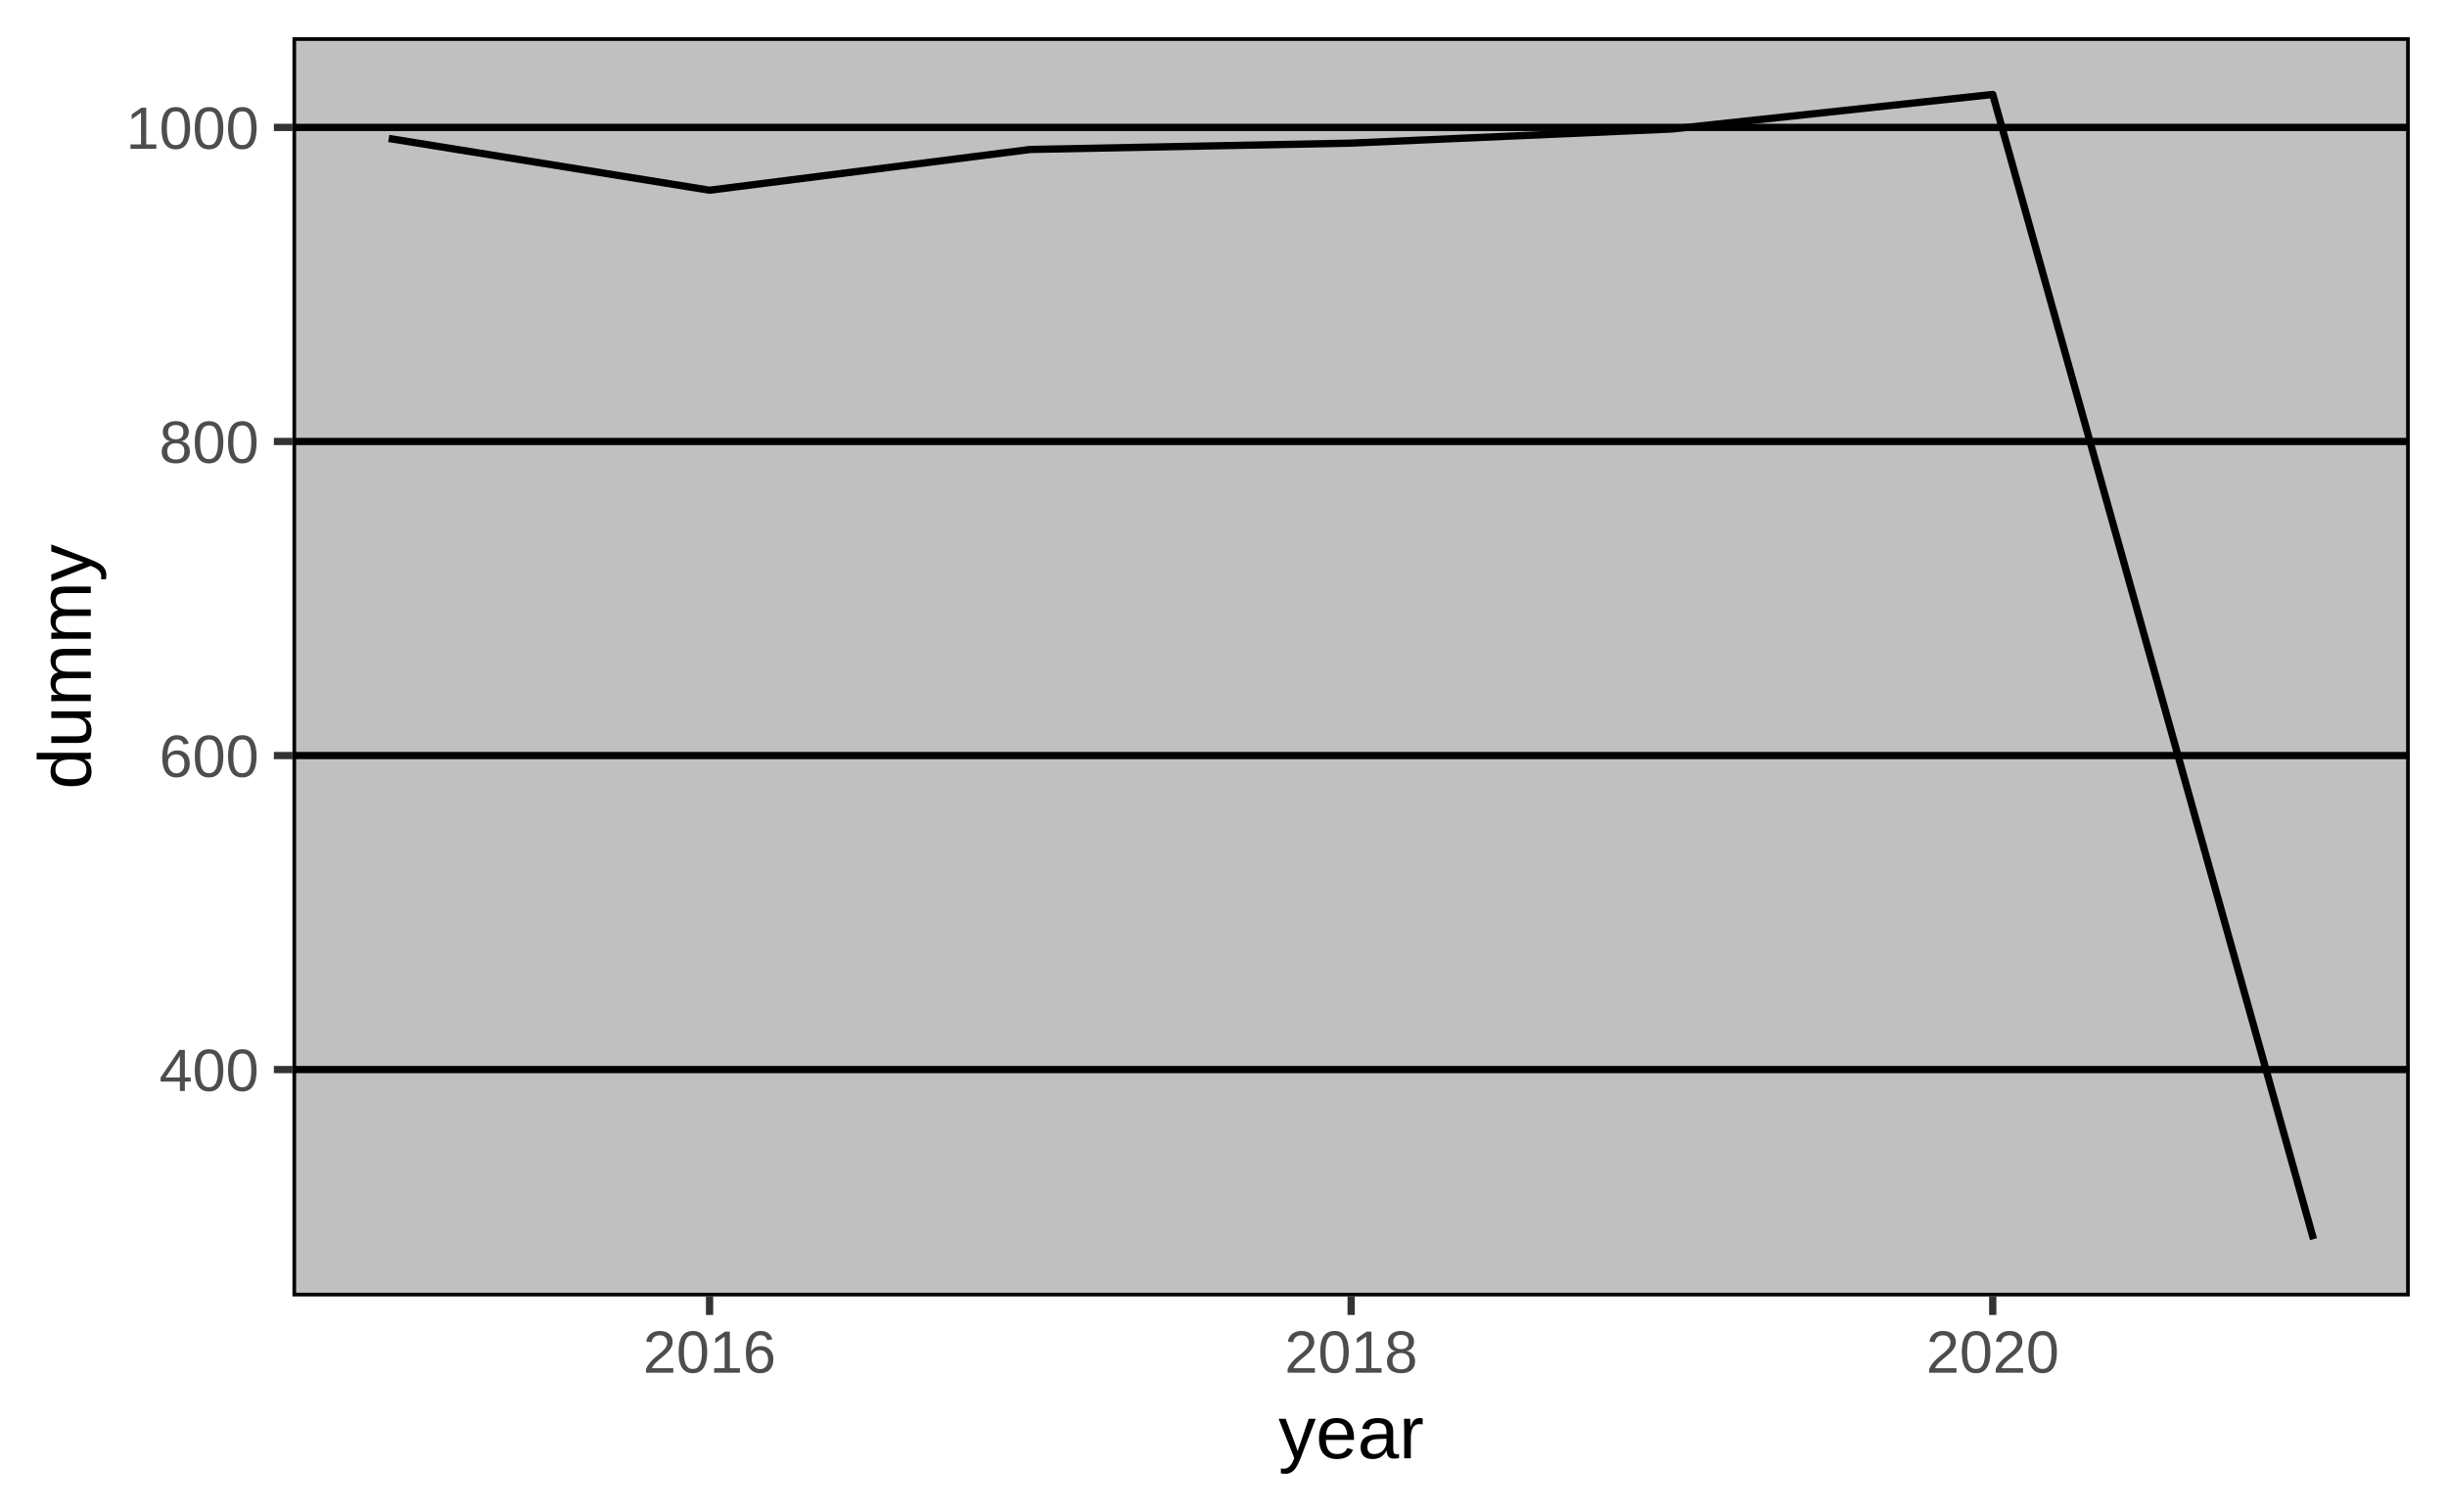
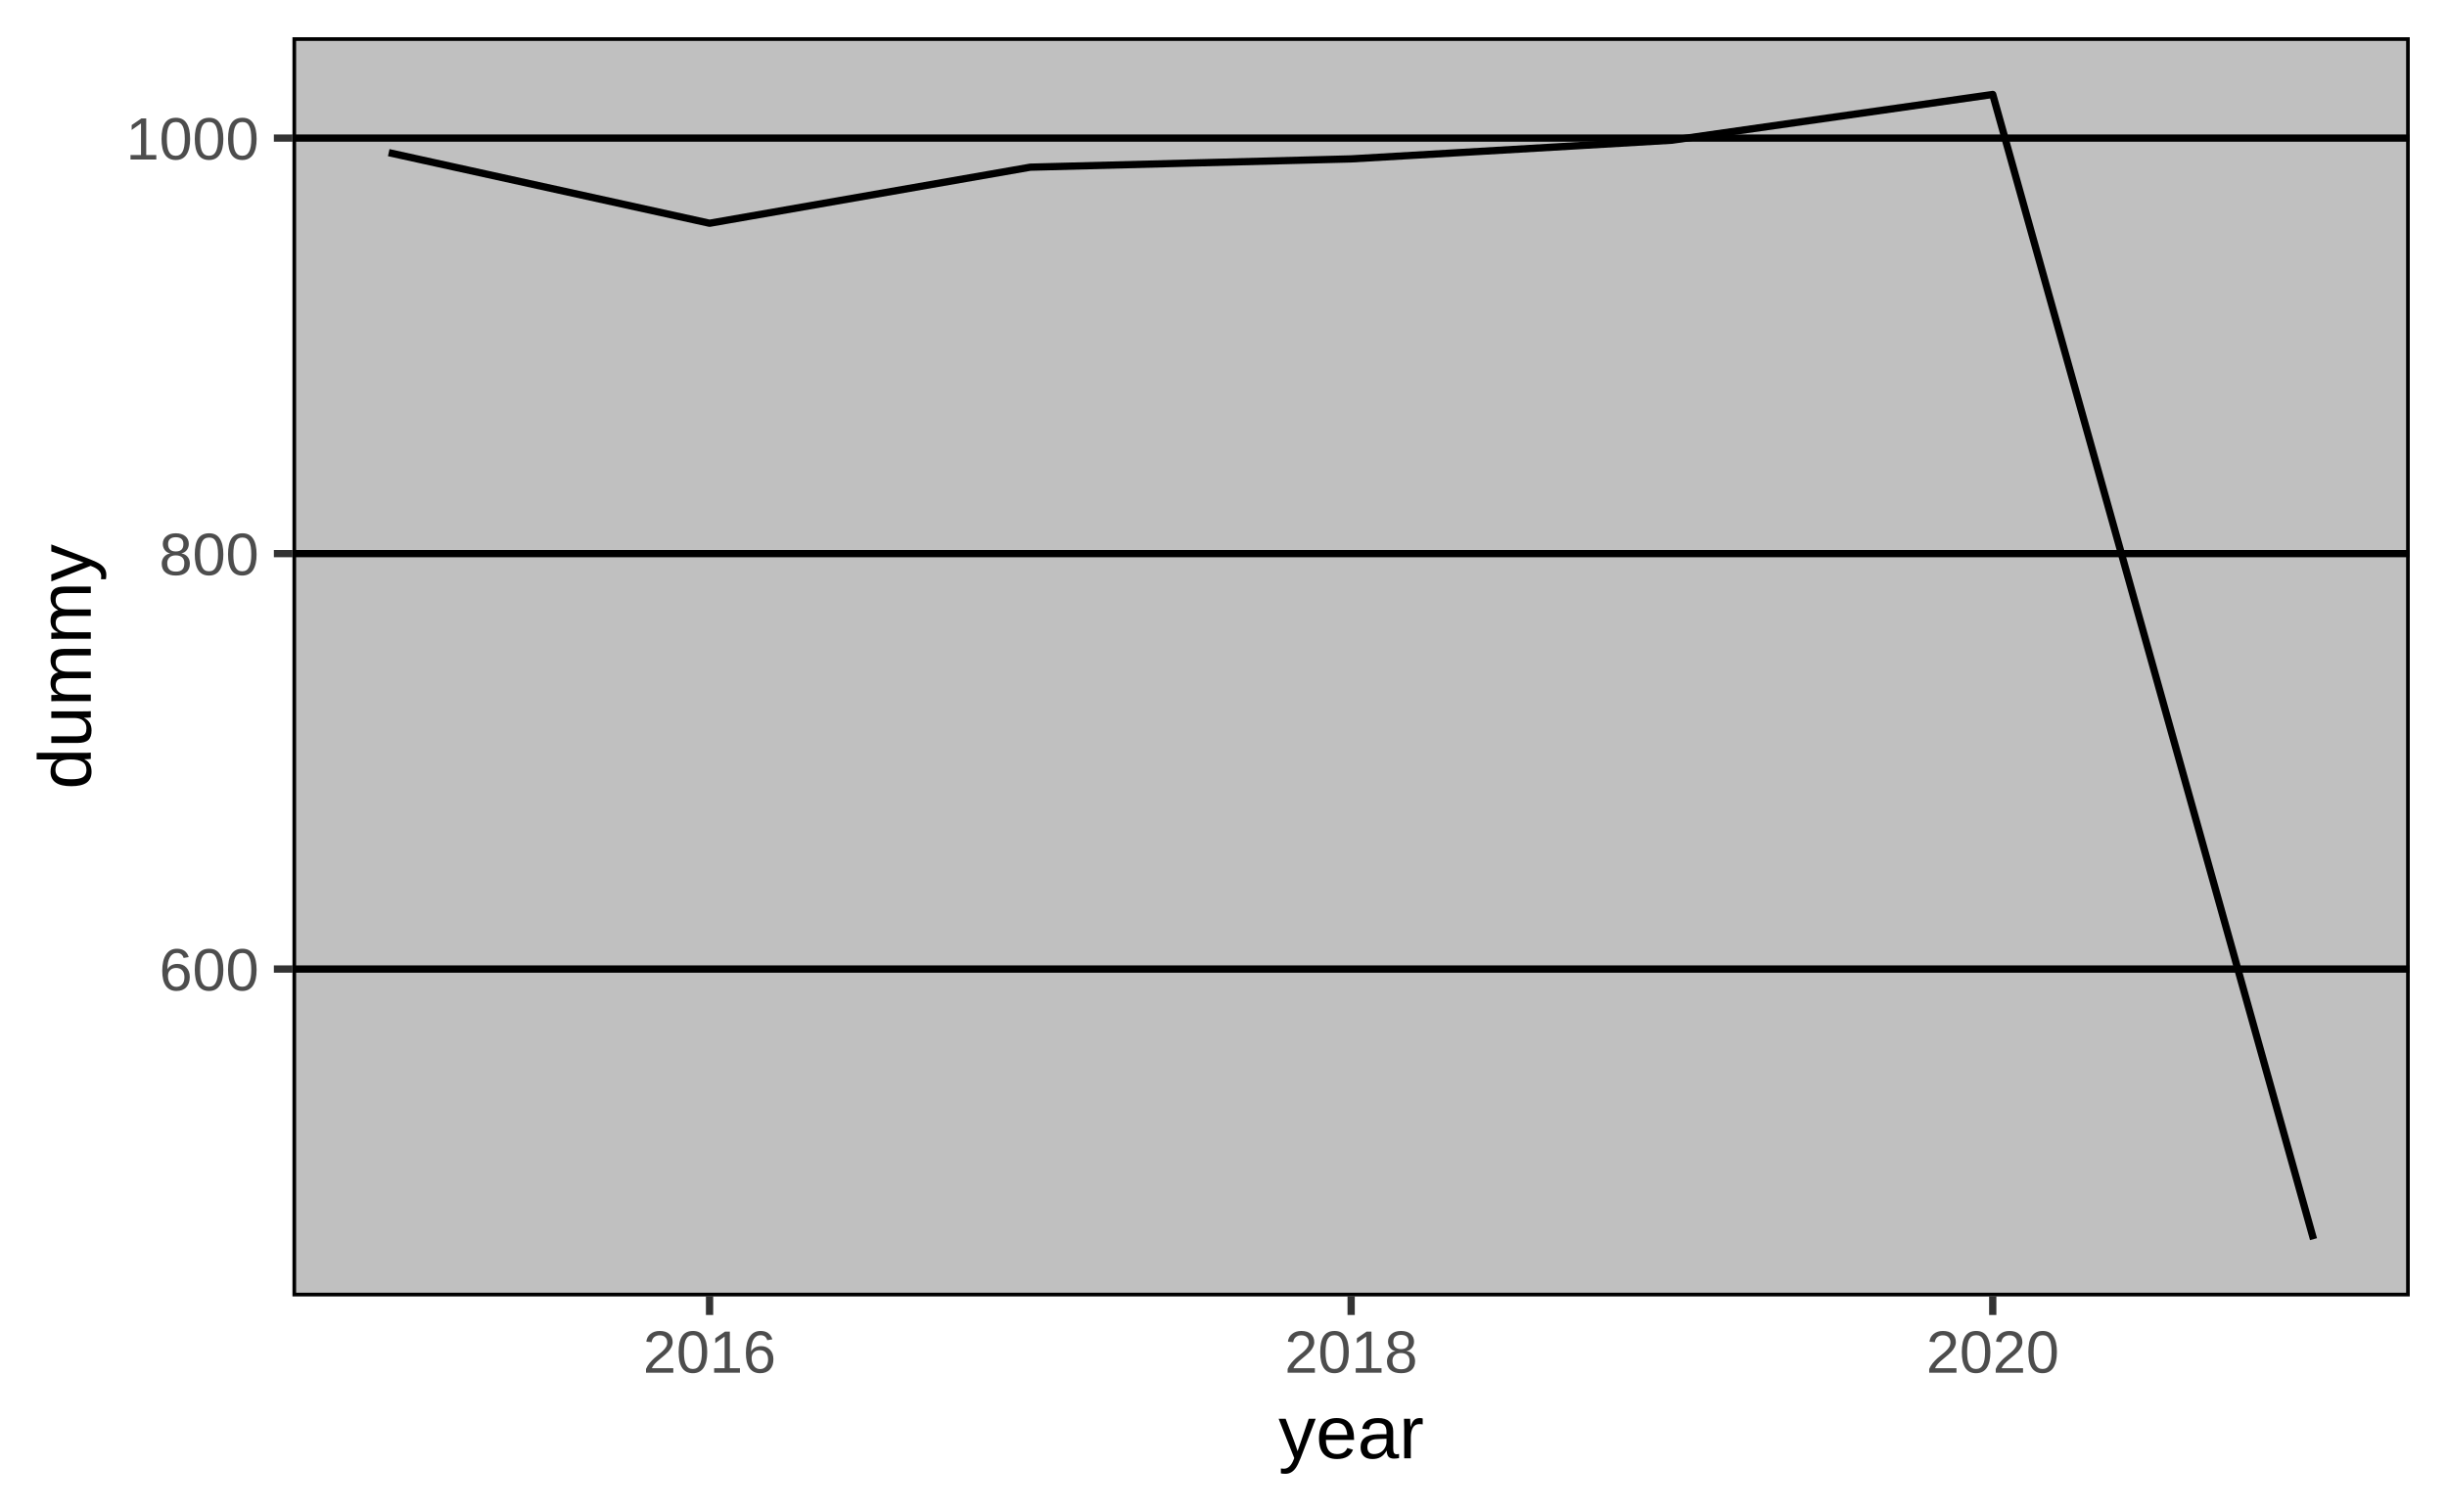
<svg xmlns="http://www.w3.org/2000/svg" class="svglite" width="360.00pt" height="222.48pt" viewBox="0 0 360.00 222.48">
  <defs>
    <style type="text/css">
    .svglite line, .svglite polyline, .svglite polygon, .svglite path, .svglite rect, .svglite circle {
      fill: none;
      stroke: #000000;
      stroke-linecap: round;
      stroke-linejoin: round;
      stroke-miterlimit: 10.00;
    }
  </style>
  </defs>
  <rect width="100%" height="100%" style="stroke: none; fill: #FFFFFF;" />
  <defs>
    <clipPath id="cpMC4wMHwzNjAuMDB8MC4wMHwyMjIuNDg=">
      <rect x="0.00" y="0.00" width="360.00" height="222.48" />
    </clipPath>
  </defs>
  <g clip-path="url(#cpMC4wMHwzNjAuMDB8MC4wMHwyMjIuNDg=)">
    <rect x="0.00" y="0.00" width="360.00" height="222.48" style="stroke-width: 1.07; stroke: #FFFFFF; fill: #FFFFFF;" />
  </g>
  <defs>
    <clipPath id="cpNDMuMDN8MzU0LjUyfDUuNDh8MTkwLjc1">
      <rect x="43.03" y="5.48" width="311.49" height="185.27" />
    </clipPath>
  </defs>
  <g clip-path="url(#cpNDMuMDN8MzU0LjUyfDUuNDh8MTkwLjc1)">
    <rect x="43.03" y="5.48" width="311.49" height="185.27" style="stroke-width: 1.07; stroke: none; fill: #C0C0C0;" />
-     <polyline points="43.03,157.38 354.52,157.38 " style="stroke-width: 1.07; stroke-linecap: butt;" />
-     <polyline points="43.03,111.17 354.52,111.17 " style="stroke-width: 1.07; stroke-linecap: butt;" />
-     <polyline points="43.03,64.96 354.52,64.96 " style="stroke-width: 1.07; stroke-linecap: butt;" />
-     <polyline points="43.03,18.75 354.52,18.75 " style="stroke-width: 1.07; stroke-linecap: butt;" />
-     <polyline points="57.19,20.37 104.39,27.99 151.58,21.99 198.78,21.06 245.97,18.98 293.17,13.90 340.36,182.33 " style="stroke-width: 1.07; stroke-linecap: butt;" />
+     <polyline points="43.03,142.59 354.52,142.59 " style="stroke-width: 1.07; stroke-linecap: butt;" />
+     <polyline points="43.03,81.46 354.52,81.46 " style="stroke-width: 1.07; stroke-linecap: butt;" />
+     <polyline points="43.03,20.32 354.52,20.32 " style="stroke-width: 1.07; stroke-linecap: butt;" />
+     <polyline points="57.19,22.46 104.39,32.85 151.58,24.60 198.78,23.38 245.97,20.63 293.17,13.90 340.36,182.33 " style="stroke-width: 1.07; stroke-linecap: butt;" />
    <rect x="43.03" y="5.48" width="311.49" height="185.27" style="stroke-width: 1.07;" />
  </g>
  <g clip-path="url(#cpMC4wMHwzNjAuMDB8MC4wMHwyMjIuNDg=)">
-     <text x="38.10" y="160.53" text-anchor="end" style="font-size: 8.80px; fill: #4D4D4D; font-family: Arial;" textLength="14.69px" lengthAdjust="spacingAndGlyphs">400</text>
-     <text x="38.10" y="114.32" text-anchor="end" style="font-size: 8.80px; fill: #4D4D4D; font-family: Arial;" textLength="14.69px" lengthAdjust="spacingAndGlyphs">600</text>
-     <text x="38.10" y="68.11" text-anchor="end" style="font-size: 8.80px; fill: #4D4D4D; font-family: Arial;" textLength="14.69px" lengthAdjust="spacingAndGlyphs">800</text>
-     <text x="38.10" y="21.90" text-anchor="end" style="font-size: 8.80px; fill: #4D4D4D; font-family: Arial;" textLength="19.58px" lengthAdjust="spacingAndGlyphs">1000</text>
-     <polyline points="40.29,157.38 43.03,157.38 " style="stroke-width: 1.07; stroke: #333333; stroke-linecap: butt;" />
-     <polyline points="40.29,111.17 43.03,111.17 " style="stroke-width: 1.07; stroke: #333333; stroke-linecap: butt;" />
-     <polyline points="40.29,64.96 43.03,64.96 " style="stroke-width: 1.07; stroke: #333333; stroke-linecap: butt;" />
-     <polyline points="40.29,18.75 43.03,18.75 " style="stroke-width: 1.07; stroke: #333333; stroke-linecap: butt;" />
+     <text x="38.10" y="145.74" text-anchor="end" style="font-size: 8.80px; fill: #4D4D4D; font-family: Arial;" textLength="14.69px" lengthAdjust="spacingAndGlyphs">600</text>
+     <text x="38.10" y="84.61" text-anchor="end" style="font-size: 8.80px; fill: #4D4D4D; font-family: Arial;" textLength="14.69px" lengthAdjust="spacingAndGlyphs">800</text>
+     <text x="38.10" y="23.47" text-anchor="end" style="font-size: 8.80px; fill: #4D4D4D; font-family: Arial;" textLength="19.58px" lengthAdjust="spacingAndGlyphs">1000</text>
+     <polyline points="40.29,142.59 43.03,142.59 " style="stroke-width: 1.07; stroke: #333333; stroke-linecap: butt;" />
+     <polyline points="40.29,81.46 43.03,81.46 " style="stroke-width: 1.07; stroke: #333333; stroke-linecap: butt;" />
+     <polyline points="40.29,20.32 43.03,20.32 " style="stroke-width: 1.07; stroke: #333333; stroke-linecap: butt;" />
    <polyline points="104.39,193.49 104.39,190.75 " style="stroke-width: 1.07; stroke: #333333; stroke-linecap: butt;" />
    <polyline points="198.78,193.49 198.78,190.75 " style="stroke-width: 1.07; stroke: #333333; stroke-linecap: butt;" />
    <polyline points="293.17,193.49 293.17,190.75 " style="stroke-width: 1.07; stroke: #333333; stroke-linecap: butt;" />
    <text x="104.39" y="201.98" text-anchor="middle" style="font-size: 8.80px; fill: #4D4D4D; font-family: Arial;" textLength="19.58px" lengthAdjust="spacingAndGlyphs">2016</text>
    <text x="198.78" y="201.98" text-anchor="middle" style="font-size: 8.80px; fill: #4D4D4D; font-family: Arial;" textLength="19.58px" lengthAdjust="spacingAndGlyphs">2018</text>
    <text x="293.17" y="201.98" text-anchor="middle" style="font-size: 8.80px; fill: #4D4D4D; font-family: Arial;" textLength="19.58px" lengthAdjust="spacingAndGlyphs">2020</text>
    <text x="198.78" y="214.58" text-anchor="middle" style="font-size: 11.00px; font-family: Arial;" textLength="21.41px" lengthAdjust="spacingAndGlyphs">year</text>
    <text transform="translate(13.36,98.12) rotate(-90)" text-anchor="middle" style="font-size: 11.00px; font-family: Arial;" textLength="36.07px" lengthAdjust="spacingAndGlyphs">dummy</text>
  </g>
</svg>
